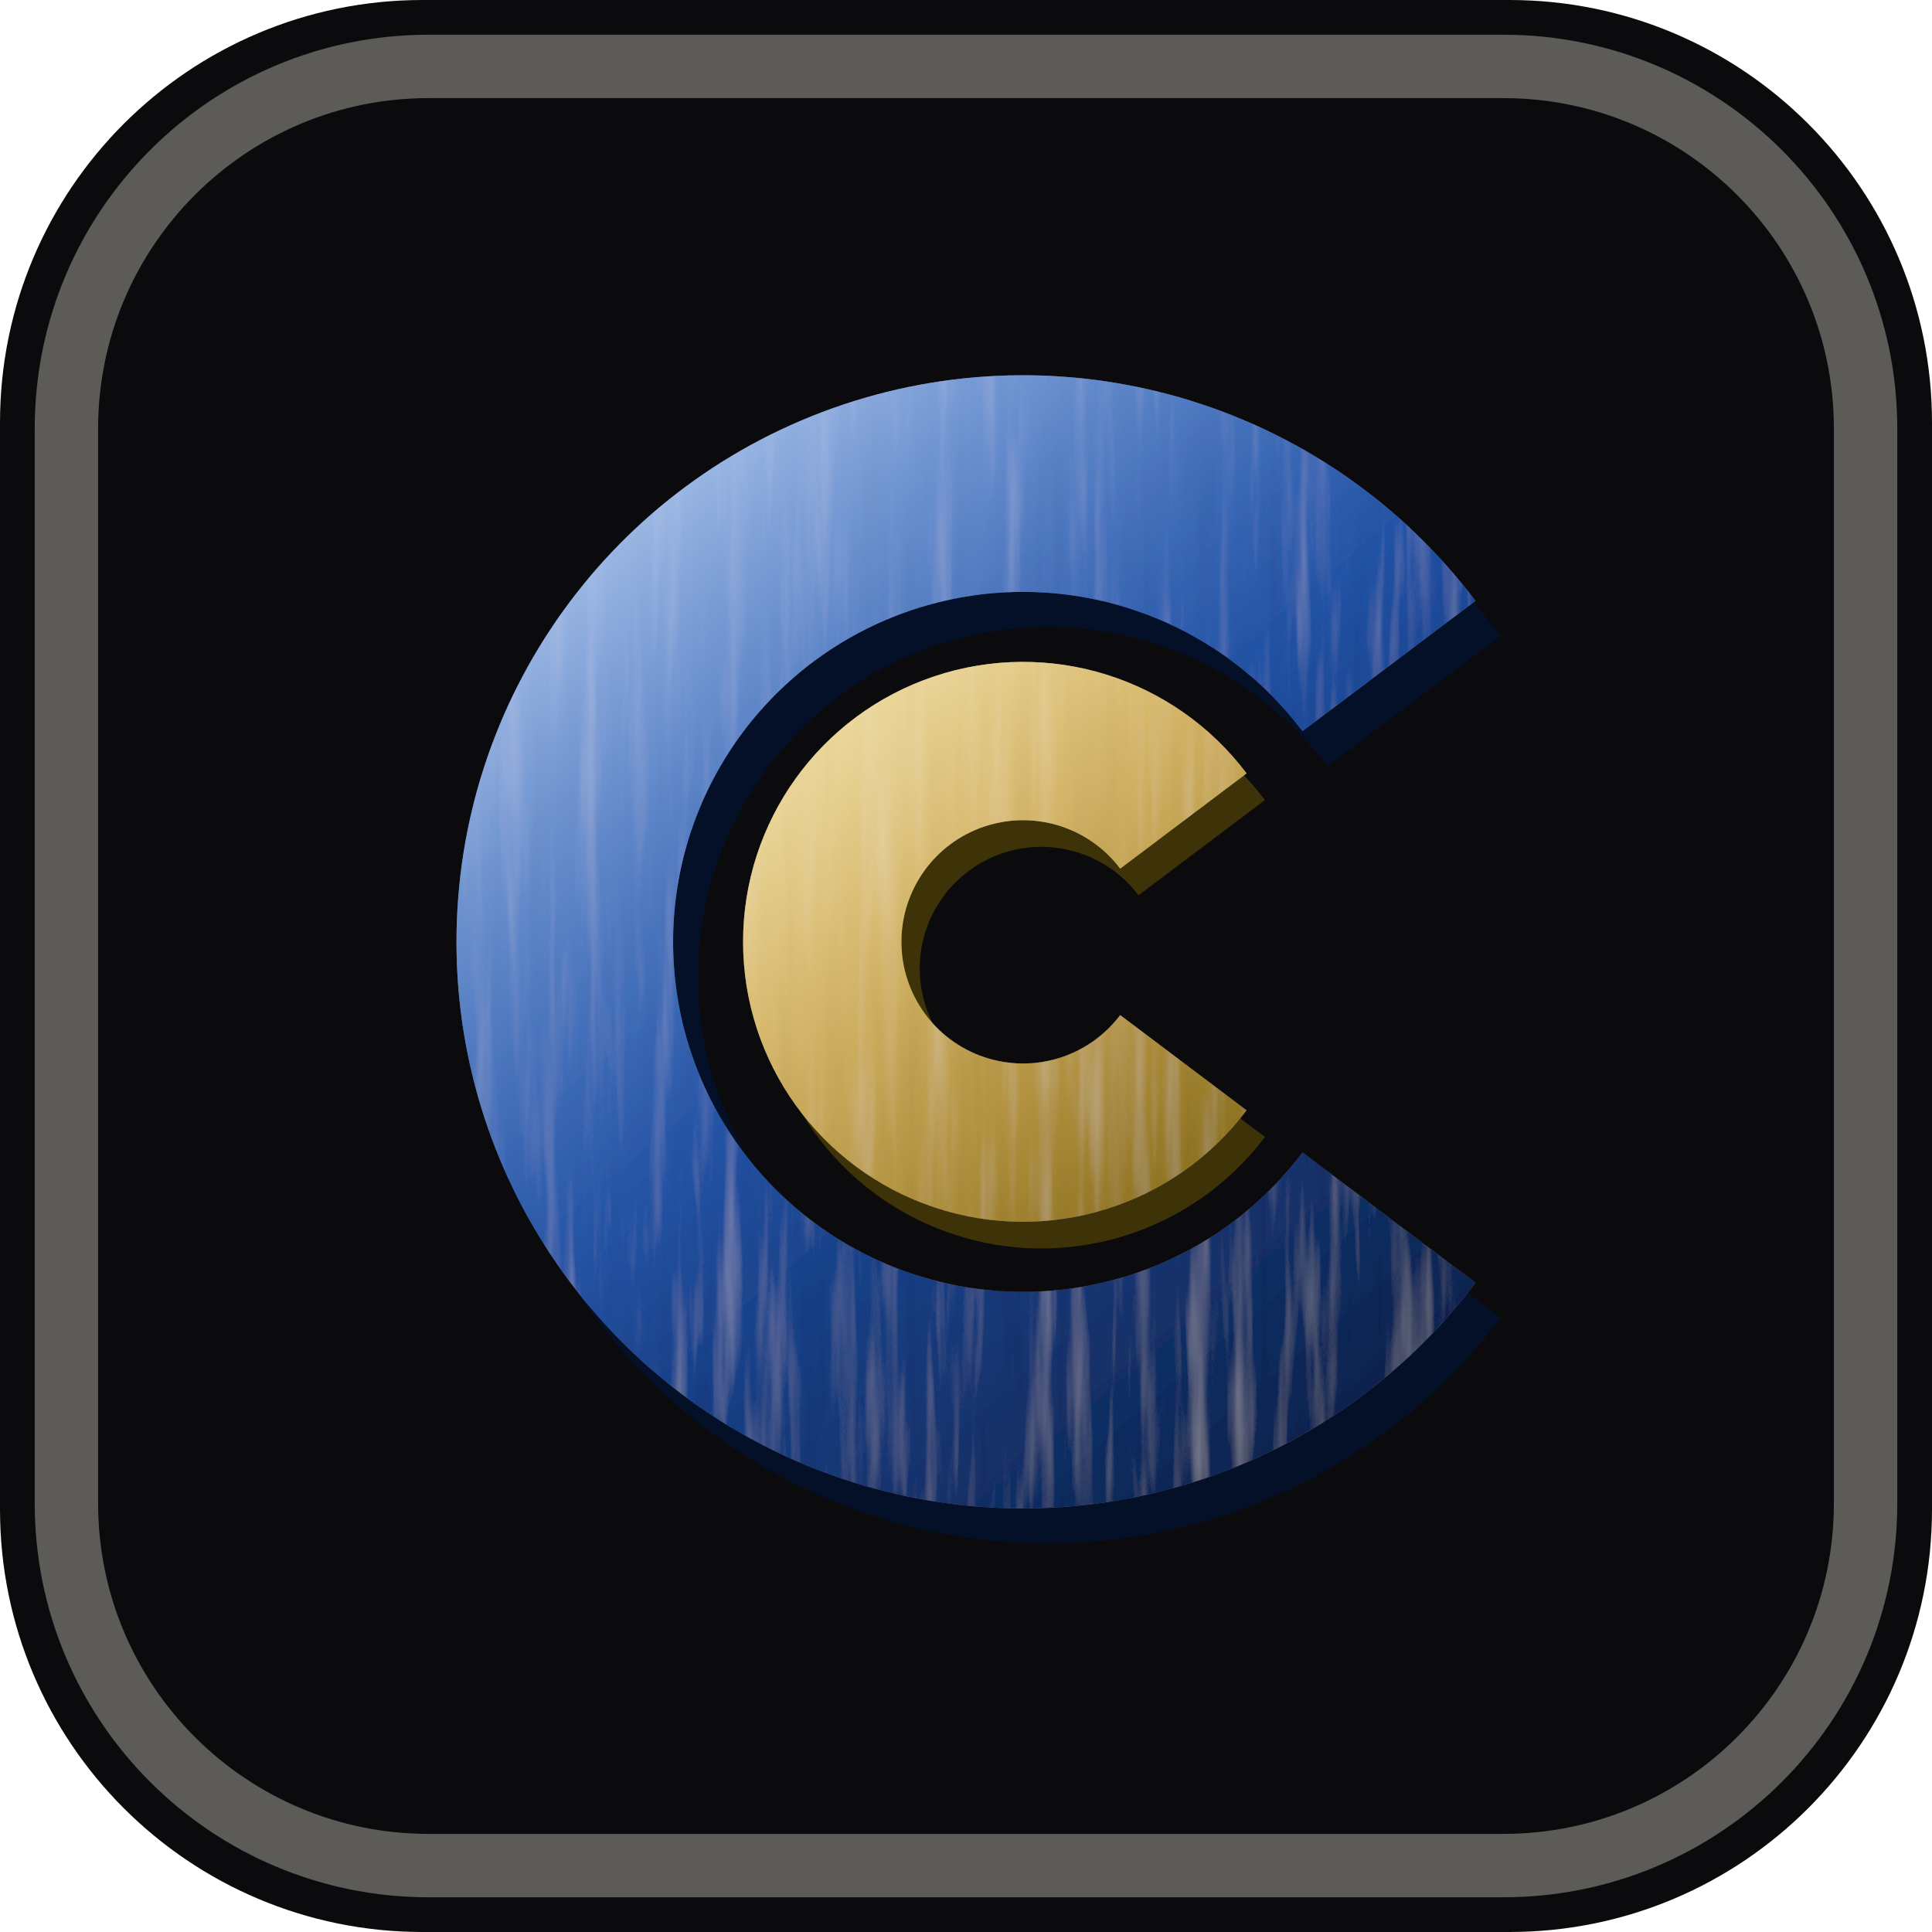
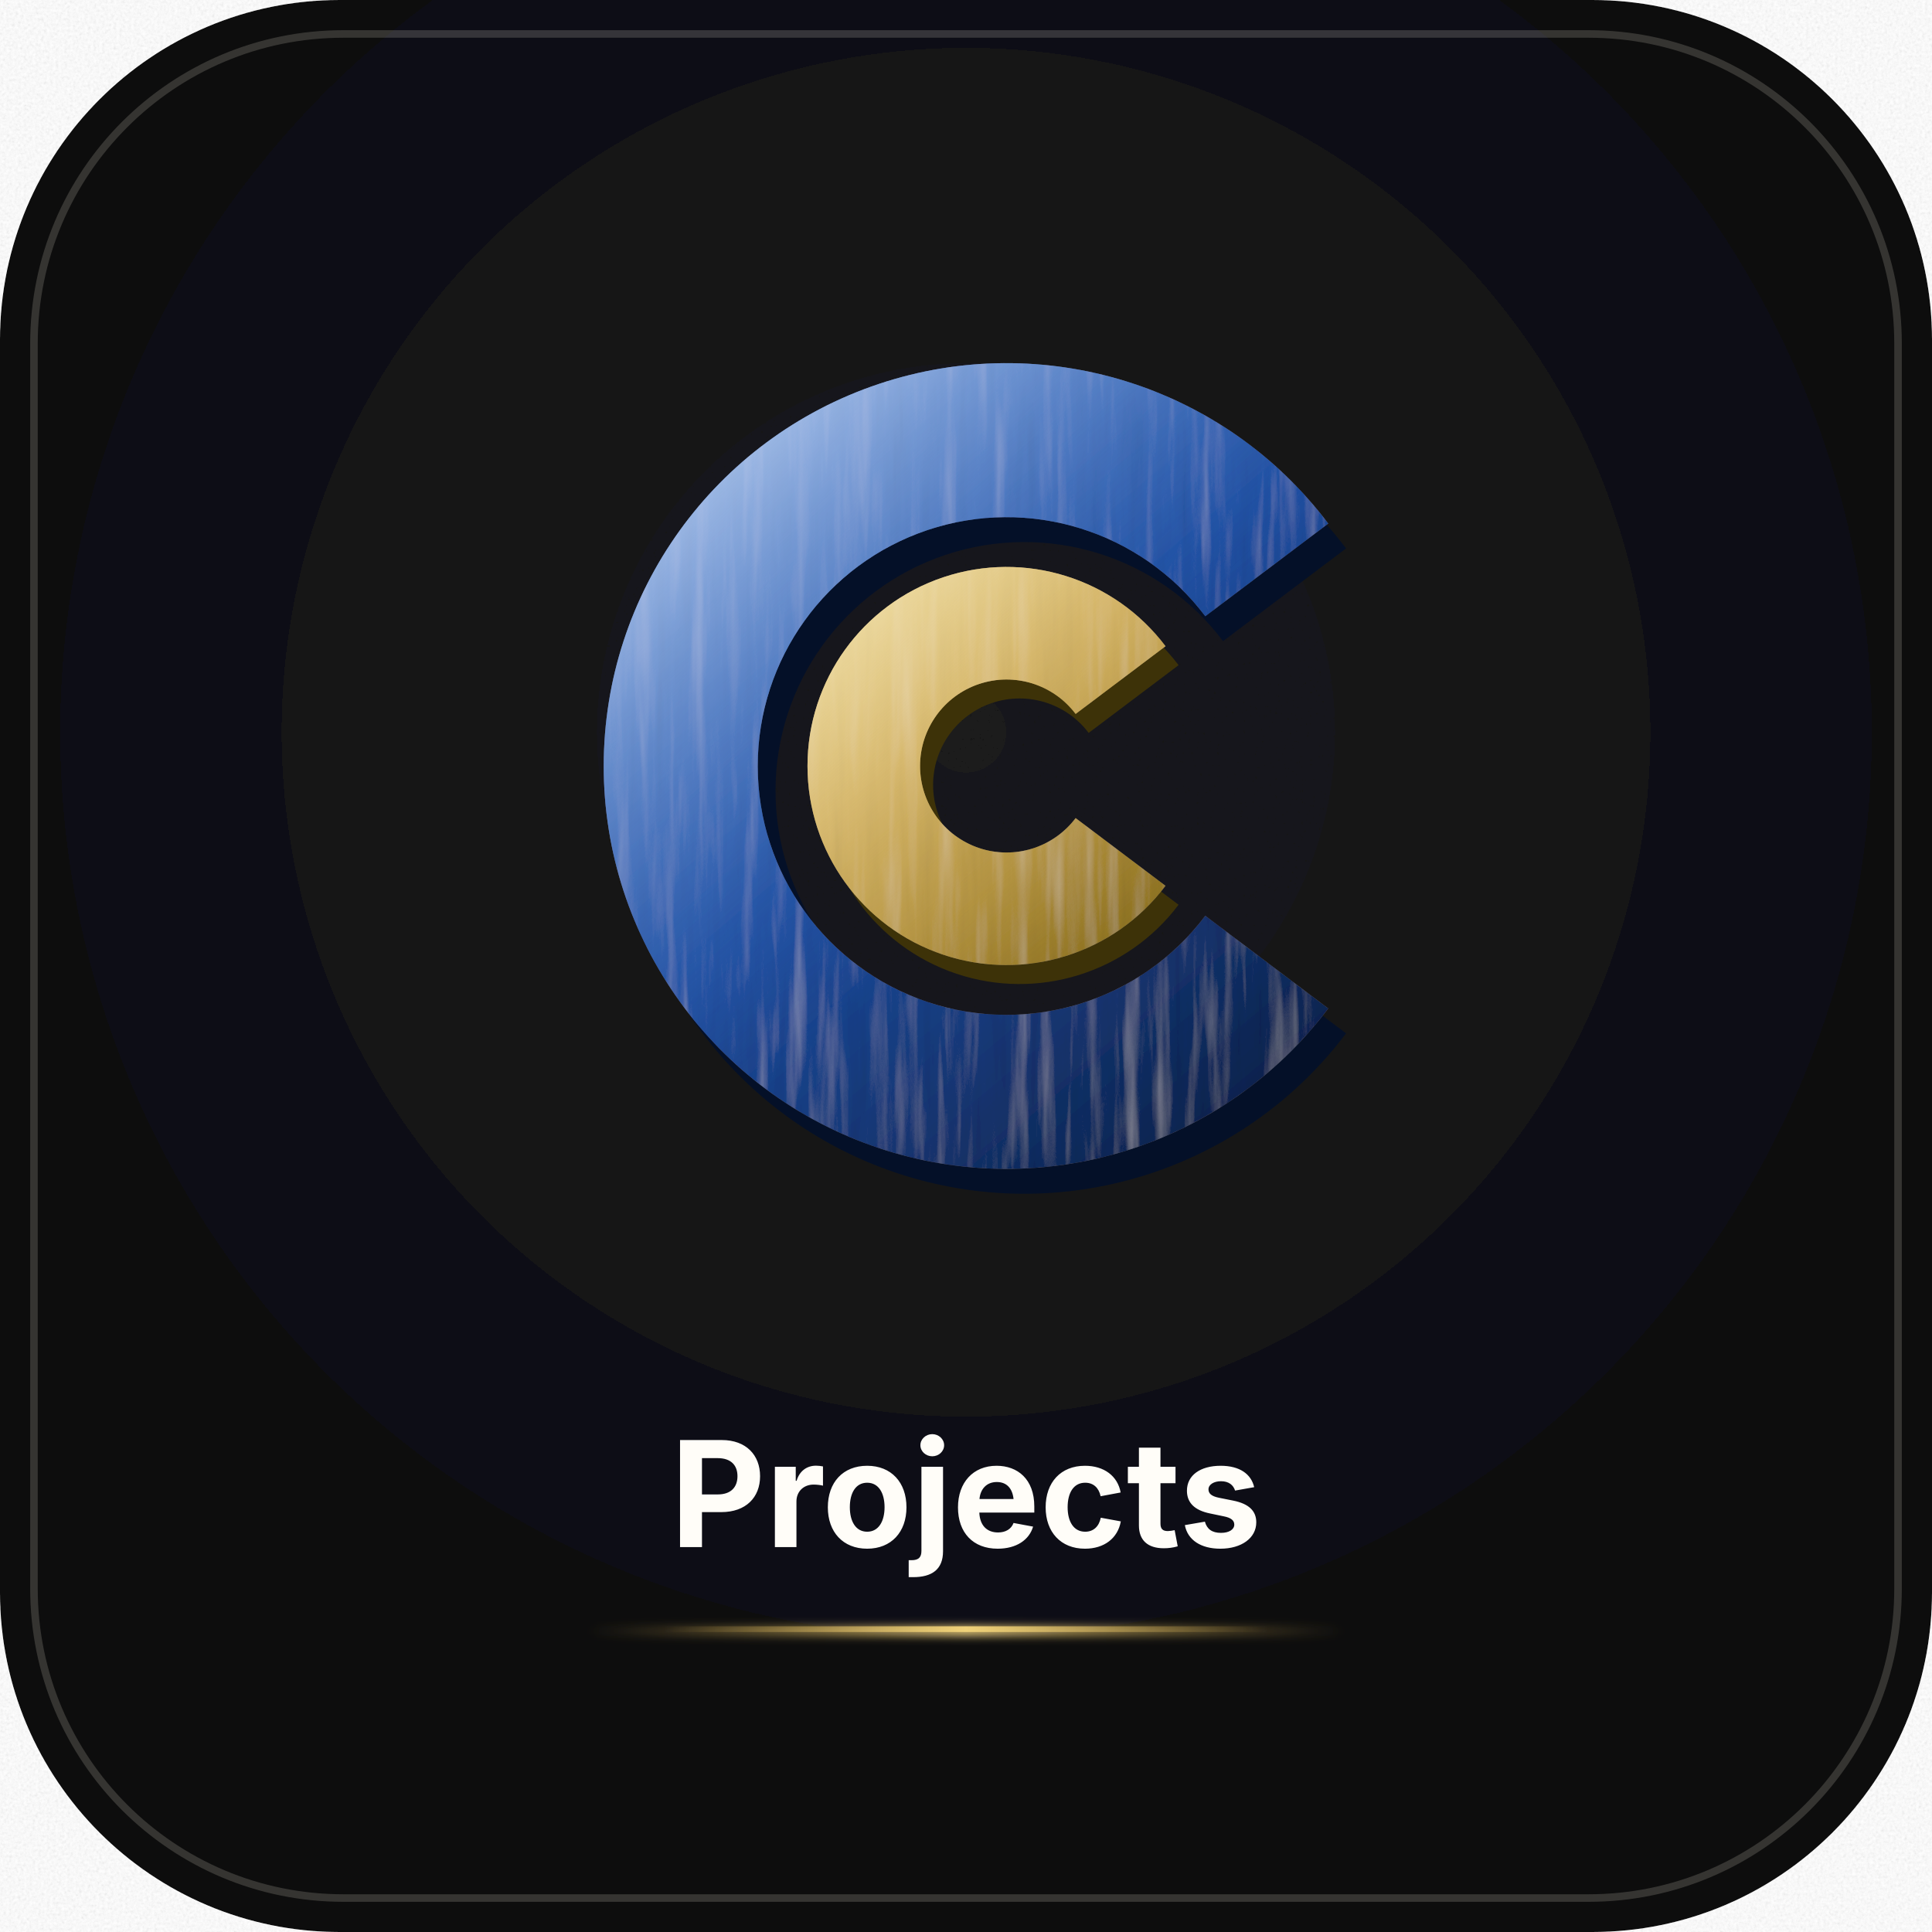
- <svg xmlns="http://www.w3.org/2000/svg" viewBox="0 0 32 32" fill="none">
+ <svg xmlns="http://www.w3.org/2000/svg" viewBox="0 0 1024 1024" fill="none">
  <defs>
-     <linearGradient id="f-blue" x1="18" y1="12" x2="82" y2="88" gradientUnits="userSpaceOnUse">
+     <linearGradient id="t-blue" x1="18" y1="12" x2="82" y2="88" gradientUnits="userSpaceOnUse">
      <stop offset="0%" stop-color="#c5dcff" />
      <stop offset="18%" stop-color="#4d82d6" />
      <stop offset="48%" stop-color="#1e4fa3" />
      <stop offset="100%" stop-color="#071433" />
    </linearGradient>
-     <linearGradient id="f-blue-hi" x1="22" y1="16" x2="58" y2="54" gradientUnits="userSpaceOnUse">
+     <linearGradient id="t-blue-hi" x1="22" y1="16" x2="58" y2="54" gradientUnits="userSpaceOnUse">
      <stop offset="0%" stop-color="#eef5ff" stop-opacity=".9" />
      <stop offset="100%" stop-color="#1e4fa3" stop-opacity="0" />
    </linearGradient>
-     <linearGradient id="f-gold" x1="28" y1="20" x2="78" y2="82" gradientUnits="userSpaceOnUse">
+     <linearGradient id="t-gold" x1="28" y1="20" x2="78" y2="82" gradientUnits="userSpaceOnUse">
      <stop offset="0%" stop-color="#fff6d2" />
      <stop offset="16%" stop-color="#edd078" />
      <stop offset="42%" stop-color="#c9a34a" />
      <stop offset="72%" stop-color="#8b7020" />
      <stop offset="100%" stop-color="#4a3c0c" />
    </linearGradient>
-     <linearGradient id="f-gold-hi" x1="36" y1="26" x2="68" y2="62" gradientUnits="userSpaceOnUse">
+     <linearGradient id="t-gold-hi" x1="36" y1="26" x2="68" y2="62" gradientUnits="userSpaceOnUse">
      <stop offset="0%" stop-color="#fff8d8" stop-opacity=".95" />
      <stop offset="100%" stop-color="#c9a34a" stop-opacity="0" />
    </linearGradient>
-     <filter id="f-brush" x="-8%" y="-8%" width="116%" height="116%">
+     <filter id="t-brush" x="-8%" y="-8%" width="116%" height="116%">
      <feTurbulence type="fractalNoise" baseFrequency="0.85 0.06" numOctaves="3" seed="3" result="noise" />
      <feColorMatrix type="saturate" values="0" in="noise" result="gray" />
      <feComponentTransfer in="gray" result="grain">
        <feFuncA type="linear" slope="0.42" />
      </feComponentTransfer>
      <feComposite in="grain" in2="SourceAlpha" operator="in" result="clipped" />
      <feBlend in="SourceGraphic" in2="clipped" mode="overlay" />
    </filter>
-     <filter id="f-paper" x="0" y="0" width="100%" height="100%">
+     <filter id="t-paper" x="0" y="0" width="100%" height="100%">
      <feTurbulence type="fractalNoise" baseFrequency="0.65" numOctaves="4" seed="11" result="n" />
      <feColorMatrix type="saturate" values="0" in="n" result="g" />
      <feComponentTransfer in="g" result="grain">
        <feFuncA type="linear" slope="0.22" />
      </feComponentTransfer>
      <feBlend in="SourceGraphic" in2="grain" mode="multiply" />
    </filter>
-     <radialGradient id="f-vignette" cx="50%" cy="38%" r="62%">
+     <radialGradient id="t-vignette" cx="50%" cy="38%" r="62%">
      <stop offset="0%" stop-color="#1a1a1f" />
      <stop offset="100%" stop-color="#0b0b0d" />
    </radialGradient>
-     <linearGradient id="f-flare" x1="0" y1="0" x2="1" y2="0">
+     <linearGradient id="t-flare" x1="0" y1="0" x2="1" y2="0">
      <stop offset="0%" stop-color="#c9a34a" stop-opacity="0" />
      <stop offset="50%" stop-color="#f0d27a" stop-opacity="1" />
      <stop offset="100%" stop-color="#c9a34a" stop-opacity="0" />
    </linearGradient>
-     <filter id="f-flare-glow" x="-40%" y="-400%" width="180%" height="900%">
+     <filter id="t-flare-glow" x="-40%" y="-400%" width="180%" height="900%">
      <feGaussianBlur stdDeviation="2.4" />
    </filter>
  </defs>
-   <rect width="32" height="32" rx="7" fill="#0b0b0d" />
-   <rect x="1.1" y="1.1" width="29.8" height="29.8" rx="6" stroke="#d7d2c6" stroke-width="1.05" stroke-opacity=".4" />
-   <g transform="translate(2.2 1.8) scale(0.276)">
+   <rect width="1024" height="1024" rx="180" fill="url(#t-vignette)" filter="url(#t-paper)" />
+   <rect x="18" y="18" width="988" height="988" rx="164" stroke="#d7d2c6" stroke-opacity=".2" stroke-width="4" />
+   <g transform="translate(198 92) scale(6.28)">
    <path fill="#041028" d="M80.577 29.538 A34 34 0 1 0 80.577 70.462 L70.195 62.638 A21 21 0 1 1 70.195 37.362 Z" transform="translate(1.5 2.1)" />
-     <path fill="url(#f-blue)" d="M80.577 29.538 A34 34 0 1 0 80.577 70.462 L70.195 62.638 A21 21 0 1 1 70.195 37.362 Z" filter="url(#f-brush)" />
-     <path fill="url(#f-blue-hi)" d="M80.577 29.538 A34 34 0 1 0 80.577 70.462 L70.195 62.638 A21 21 0 1 1 70.195 37.362 Z" />
+     <path fill="url(#t-blue)" d="M80.577 29.538 A34 34 0 1 0 80.577 70.462 L70.195 62.638 A21 21 0 1 1 70.195 37.362 Z" filter="url(#t-brush)" />
+     <path fill="url(#t-blue-hi)" d="M80.577 29.538 A34 34 0 1 0 80.577 70.462 L70.195 62.638 A21 21 0 1 1 70.195 37.362 Z" />
    <path fill="#3d3208" d="M66.84 39.89 A16.8 16.8 0 1 0 66.84 60.11 L59.253 54.393 A7.3 7.3 0 1 1 59.253 45.607 Z" transform="translate(1.1 1.6)" />
-     <path fill="url(#f-gold)" d="M66.84 39.89 A16.8 16.8 0 1 0 66.84 60.11 L59.253 54.393 A7.3 7.3 0 1 1 59.253 45.607 Z" filter="url(#f-brush)" />
-     <path fill="url(#f-gold-hi)" d="M66.84 39.89 A16.8 16.8 0 1 0 66.84 60.11 L59.253 54.393 A7.3 7.3 0 1 1 59.253 45.607 Z" />
+     <path fill="url(#t-gold)" d="M66.84 39.89 A16.8 16.8 0 1 0 66.84 60.11 L59.253 54.393 A7.3 7.3 0 1 1 59.253 45.607 Z" filter="url(#t-brush)" />
+     <path fill="url(#t-gold-hi)" d="M66.84 39.89 A16.8 16.8 0 1 0 66.84 60.11 L59.253 54.393 A7.3 7.3 0 1 1 59.253 45.607 Z" />
  </g>
+   <text x="512" y="820" text-anchor="middle" fill="#fffdf8" font-family="Inter, Arial, Helvetica, sans-serif" font-size="78" font-weight="650">Projects</text>
+   <rect x="312" y="862" width="400" height="5" rx="2.5" fill="url(#t-flare)" filter="url(#t-flare-glow)" />
+   <rect x="352" y="862" width="320" height="3" rx="1.5" fill="url(#t-flare)" />
</svg>
